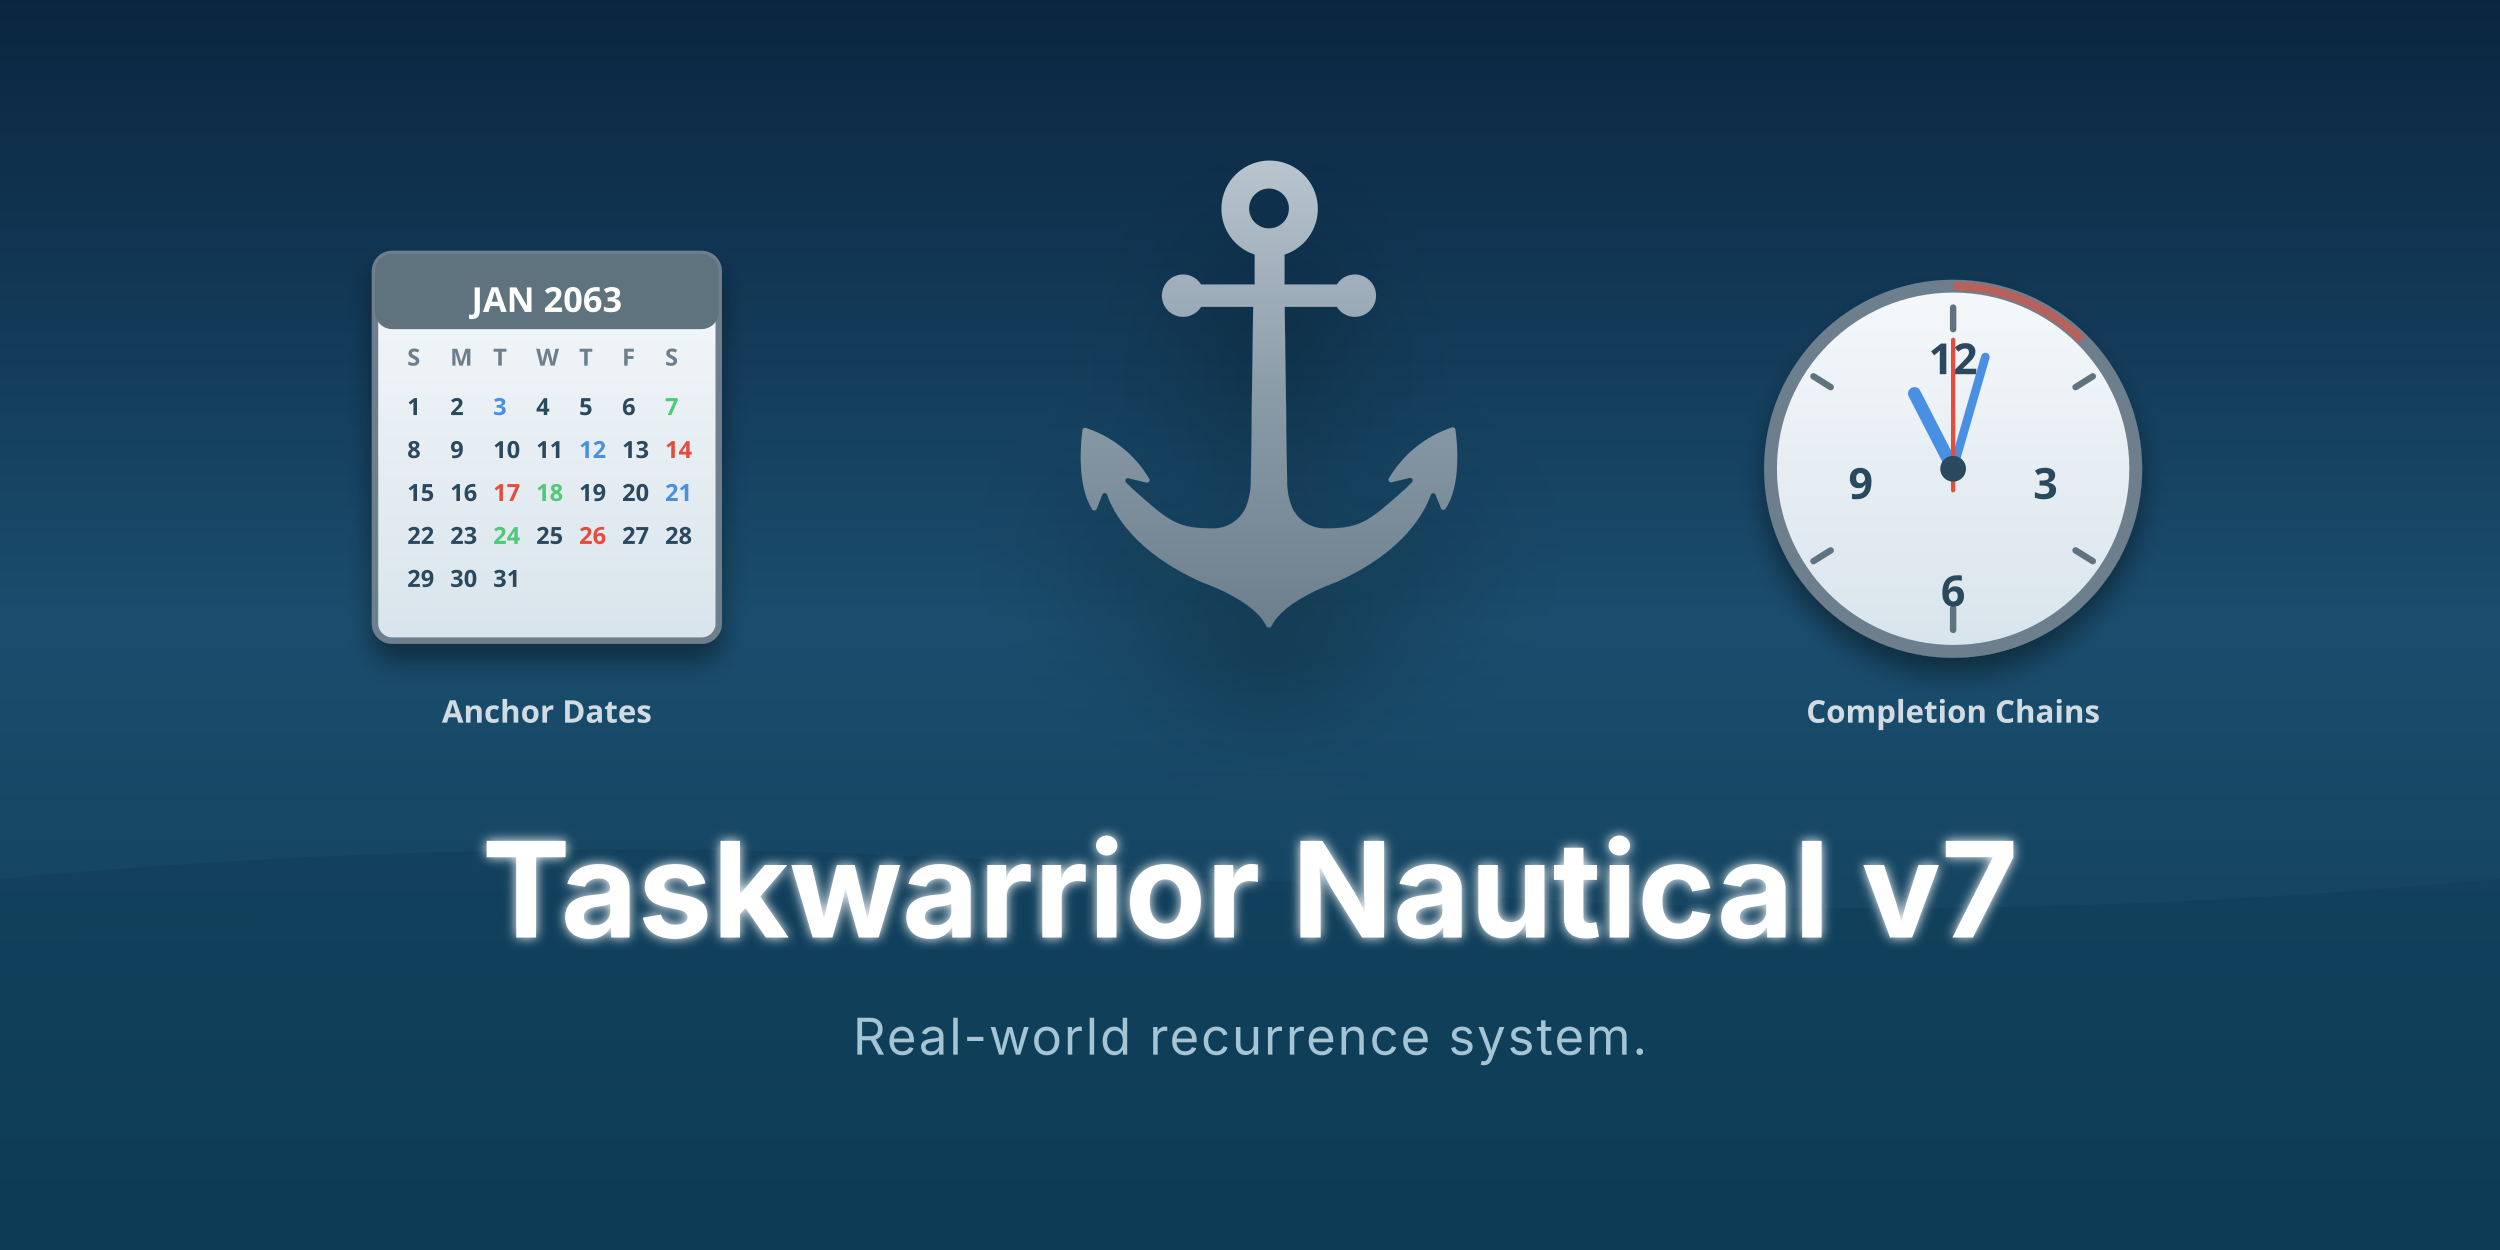
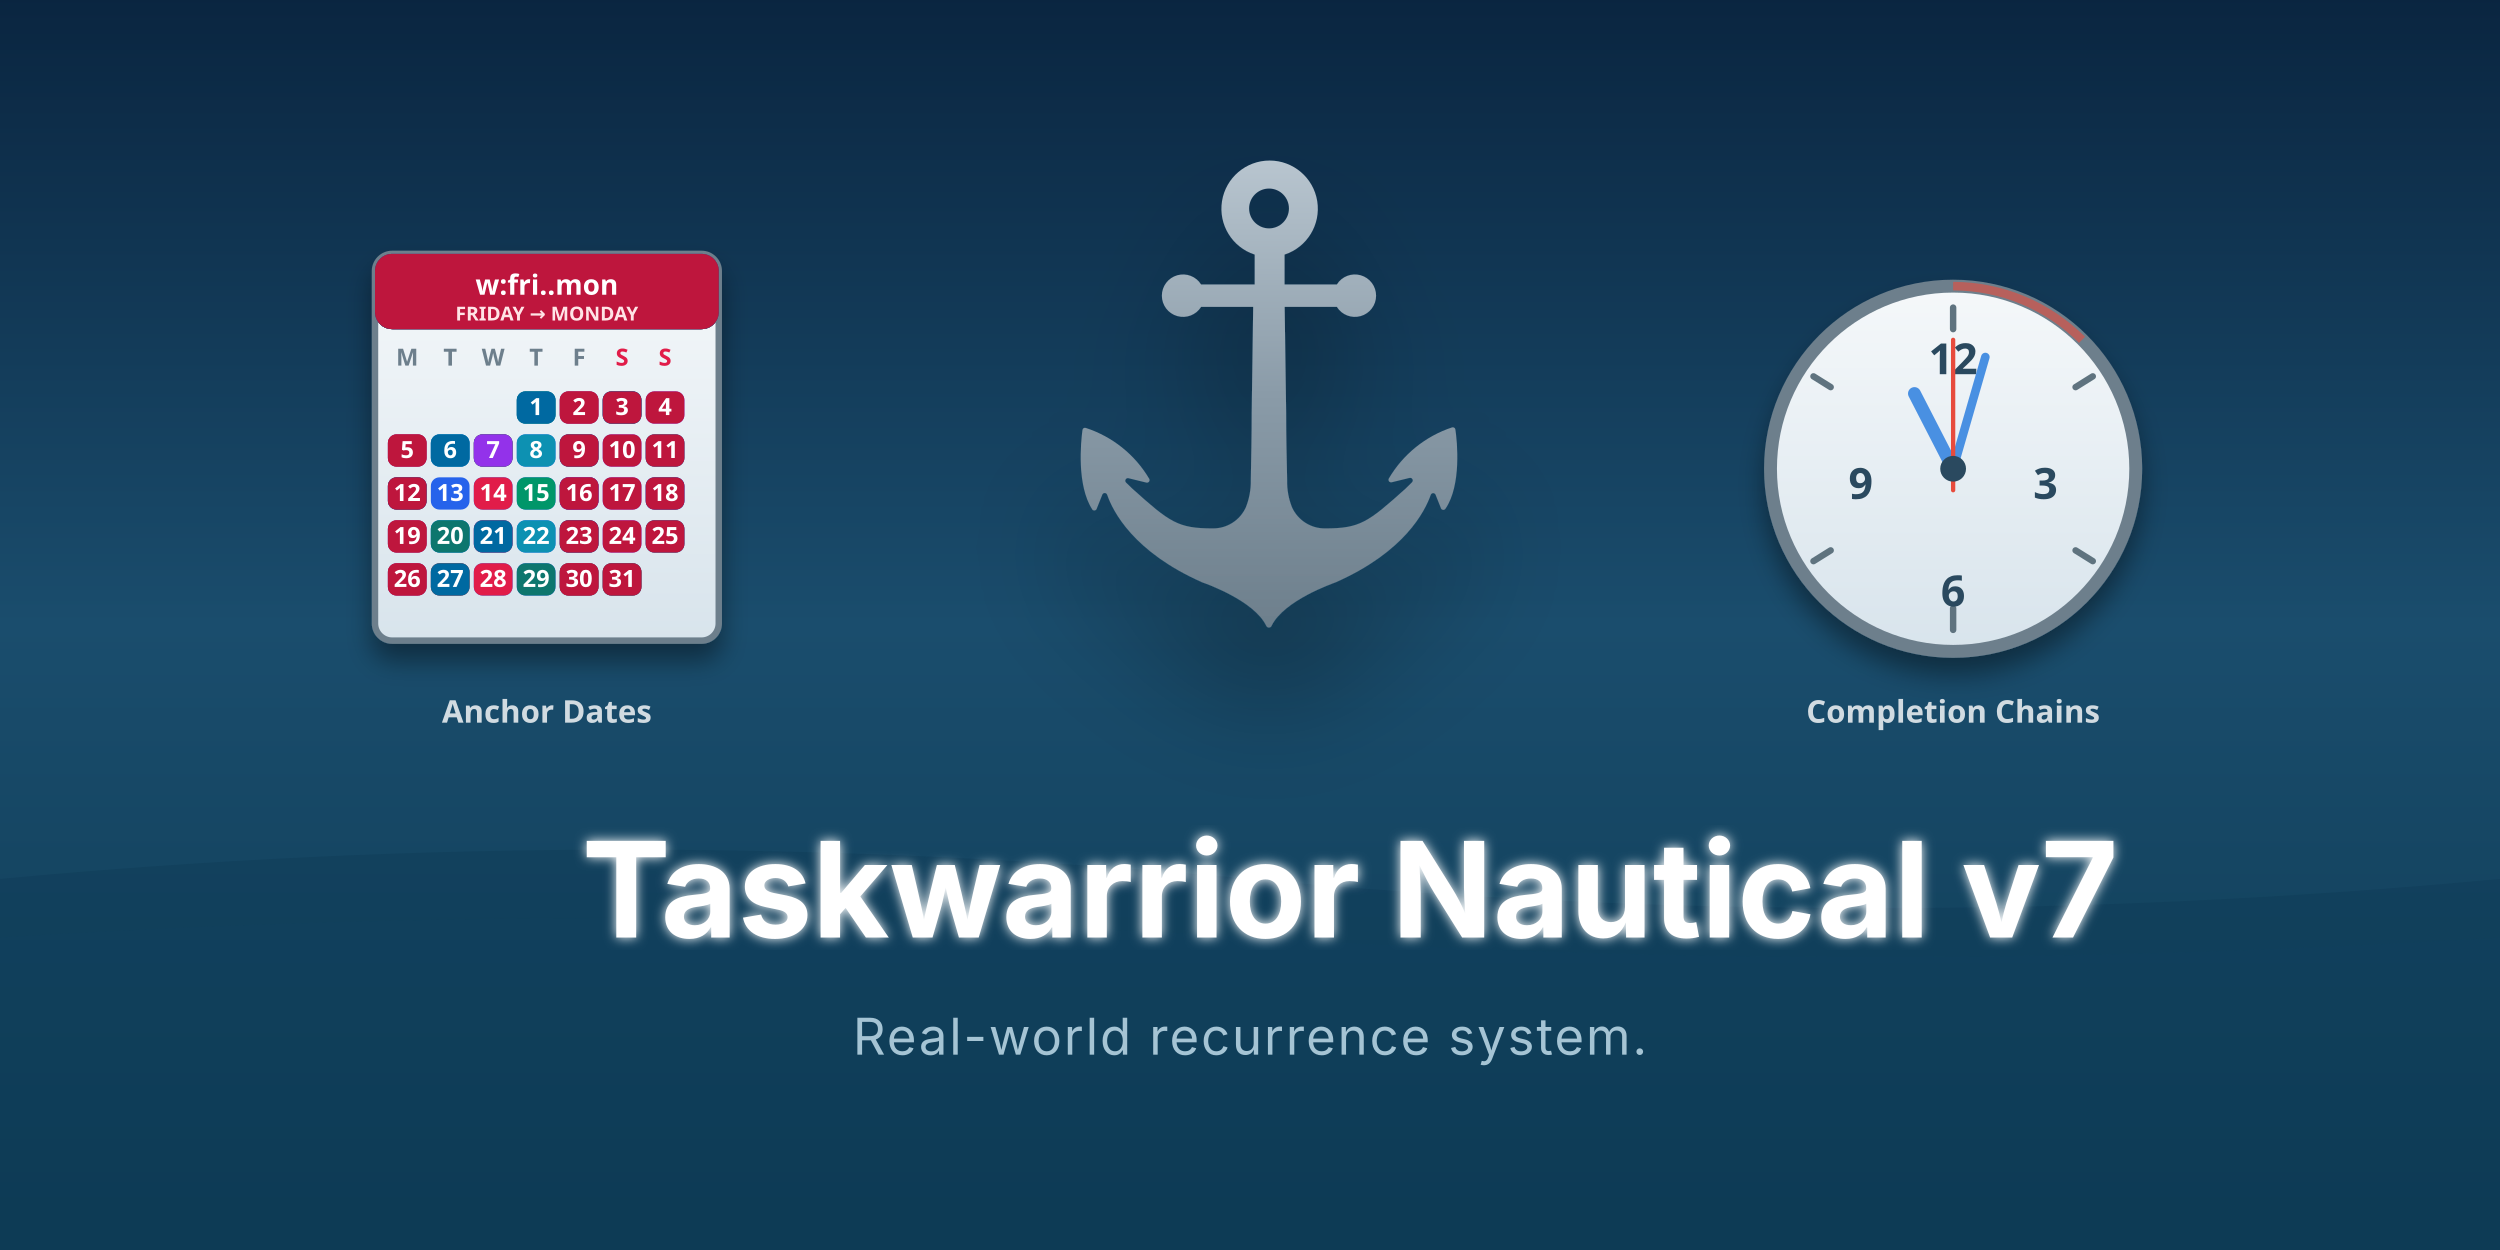
<svg xmlns="http://www.w3.org/2000/svg" viewBox="0 0 1280 640" role="img" aria-label="Taskwarrior Nautical">
  <defs>
    <linearGradient id="oceanGrad" x1="0" y1="0" x2="0" y2="1">
      <stop offset="0%" stop-color="#0a2540" />
      <stop offset="50%" stop-color="#1a4d6d" />
      <stop offset="100%" stop-color="#0d3a52" />
    </linearGradient>
    <linearGradient id="metalGrad" x1="0" y1="0" x2="0" y2="1">
      <stop offset="0%" stop-color="#b8c5cf" />
      <stop offset="50%" stop-color="#8a9ba8" />
      <stop offset="100%" stop-color="#6d7f8c" />
    </linearGradient>
    <linearGradient id="chainGrad" x1="0" y1="0" x2="1" y2="1">
      <stop offset="0%" stop-color="#9dadb8" />
      <stop offset="50%" stop-color="#7a8d9a" />
      <stop offset="100%" stop-color="#5e737f" />
    </linearGradient>
    <linearGradient id="faceGrad" x1="0" y1="0" x2="0" y2="1">
      <stop offset="0%" stop-color="#f5f8fa" />
      <stop offset="100%" stop-color="#d8e4ec" />
    </linearGradient>
    <filter id="dropShadow" x="-50%" y="-50%" width="200%" height="200%">
      <feGaussianBlur in="SourceAlpha" stdDeviation="6" />
      <feOffset dx="0" dy="8" result="offsetblur" />
      <feComponentTransfer>
        <feFuncA type="linear" slope="0.4" />
      </feComponentTransfer>
      <feMerge>
        <feMergeNode />
        <feMergeNode in="SourceGraphic" />
      </feMerge>
    </filter>
    <filter id="glow">
      <feGaussianBlur stdDeviation="3" result="coloredBlur" />
      <feMerge>
        <feMergeNode in="coloredBlur" />
        <feMergeNode in="SourceGraphic" />
      </feMerge>
    </filter>
+     <style>
+       /* Keyframe animation for 11 cycling calendar anchor patterns (33s loop, 3s each) */
+       @keyframes animPattern1 {
+         0%, 8.64% { opacity: 1; }
+         9.09%, 100% { opacity: 0; }
+       }
+       @keyframes animPattern2 {
+         0%, 9.09% { opacity: 0; }
+         9.54%, 17.73% { opacity: 1; }
+         18.18%, 100% { opacity: 0; }
+       }
+       @keyframes animPattern3 {
+         0%, 18.18% { opacity: 0; }
+         18.63%, 26.82% { opacity: 1; }
+         27.27%, 100% { opacity: 0; }
+       }
+       @keyframes animPattern4 {
+         0%, 27.27% { opacity: 0; }
+         27.72%, 35.91% { opacity: 1; }
+         36.36%, 100% { opacity: 0; }
+       }
+       @keyframes animPattern5 {
+         0%, 36.36% { opacity: 0; }
+         36.81%, 45.00% { opacity: 1; }
+         45.45%, 100% { opacity: 0; }
+       }
+       @keyframes animPattern6 {
+         0%, 45.45% { opacity: 0; }
+         45.90%, 54.10% { opacity: 1; }
+         54.55%, 100% { opacity: 0; }
+       }
+       @keyframes animPattern7 {
+         0%, 54.55% { opacity: 0; }
+         55.00%, 63.19% { opacity: 1; }
+         63.64%, 100% { opacity: 0; }
+       }
+       @keyframes animPattern8 {
+         0%, 63.64% { opacity: 0; }
+         64.09%, 72.28% { opacity: 1; }
+         72.73%, 100% { opacity: 0; }
+       }
+       @keyframes animPattern9 {
+         0%, 72.73% { opacity: 0; }
+         73.18%, 81.37% { opacity: 1; }
+         81.82%, 100% { opacity: 0; }
+       }
+       @keyframes animPattern10 {
+         0%, 81.82% { opacity: 0; }
+         82.27%, 90.46% { opacity: 1; }
+         90.91%, 100% { opacity: 0; }
+       }
+       @keyframes animPattern11 {
+         0%, 90.91% { opacity: 0; }
+         91.36%, 99.55% { opacity: 1; }
+         100.00%, 100% { opacity: 0; }
+       }
+       .cal-pat-1 { animation: animPattern1 33s infinite ease-in-out; }
+       .cal-pat-2 { animation: animPattern2 33s infinite ease-in-out; }
+       .cal-pat-3 { animation: animPattern3 33s infinite ease-in-out; }
+       .cal-pat-4 { animation: animPattern4 33s infinite ease-in-out; }
+       .cal-pat-5 { animation: animPattern5 33s infinite ease-in-out; }
+       .cal-pat-6 { animation: animPattern6 33s infinite ease-in-out; }
+       .cal-pat-7 { animation: animPattern7 33s infinite ease-in-out; }
+       .cal-pat-8 { animation: animPattern8 33s infinite ease-in-out; }
+       .cal-pat-9 { animation: animPattern9 33s infinite ease-in-out; }
+       .cal-pat-10 { animation: animPattern10 33s infinite ease-in-out; }
+       .cal-pat-11 { animation: animPattern11 33s infinite ease-in-out; }
+     </style>
  </defs>
  <rect width="1280" height="640" fill="url(#oceanGrad)" />
  <path d="M0 450 Q320 420 640 450 T1280 450 L1280 640 L0 640 Z" fill="#0a3550" opacity="0.3" />
  <path d="M0 480 Q320 460 640 480 T1280 480 L1280 640 L0 640 Z" fill="#0d4060" opacity="0.2" />
  <g transform="translate(280, 240) scale(1.1)" filter="url(#dropShadow)">
    <rect x="-80" y="-100" width="160" height="180" rx="8" fill="url(#faceGrad)" stroke="#6d7f8c" stroke-width="3" />
    <rect x="-80" y="-100" width="160" height="35" rx="8" fill="#5e737f" />
-     <text x="0" y="-73" text-anchor="middle" font-family="system-ui" font-size="16" font-weight="700" fill="#fff">JAN 2063</text>
-     <g fill="#2a4a5e" font-family="system-ui" font-size="11" font-weight="600">
-       <text x="-65" y="-48" fill="#6d7f8c">S</text>
-       <text x="-45" y="-48" fill="#6d7f8c">M</text>
-       <text x="-25" y="-48" fill="#6d7f8c">T</text>
-       <text x="-5" y="-48" fill="#6d7f8c">W</text>
-       <text x="15" y="-48" fill="#6d7f8c">T</text>
-       <text x="35" y="-48" fill="#6d7f8c">F</text>
-       <text x="55" y="-48" fill="#6d7f8c">S</text>
-       <text x="-65" y="-25">1</text>
-       <text x="-45" y="-25">2</text>
-       <text x="-25" y="-25" fill="#4a90e2" font-weight="700">3</text>
-       <text x="-5" y="-25">4</text>
-       <text x="15" y="-25">5</text>
-       <text x="35" y="-25">6</text>
-       <text x="55" y="-25" fill="#50c878" font-weight="700">7</text>
-       <text x="-65" y="-5">8</text>
-       <text x="-45" y="-5">9</text>
-       <text x="-25" y="-5">10</text>
-       <text x="-5" y="-5">11</text>
-       <text x="15" y="-5" fill="#4a90e2" font-weight="700">12</text>
-       <text x="35" y="-5">13</text>
-       <text x="55" y="-5" fill="#e74c3c" font-weight="700">14</text>
-       <text x="-65" y="15">15</text>
-       <text x="-45" y="15">16</text>
-       <text x="-25" y="15" fill="#e74c3c" font-weight="700">17</text>
-       <text x="-5" y="15" fill="#50c878" font-weight="700">18</text>
-       <text x="15" y="15">19</text>
-       <text x="35" y="15">20</text>
-       <text x="55" y="15" fill="#4a90e2" font-weight="700">21</text>
-       <text x="-65" y="35">22</text>
-       <text x="-45" y="35">23</text>
-       <text x="-25" y="35" fill="#50c878" font-weight="700">24</text>
-       <text x="-5" y="35">25</text>
-       <text x="15" y="35" fill="#e74c3c" font-weight="700">26</text>
-       <text x="35" y="35">27</text>
-       <text x="55" y="35">28</text>
-       <text x="-65" y="55">29</text>
-       <text x="-45" y="55">30</text>
-       <text x="-25" y="55">31</text>
+     <g class="cal-pat-1">
+       <rect x="-80" y="-100" width="160" height="35" rx="8" fill="#2563eb" />
+       <text x="0" y="-81" text-anchor="middle" font-family="system-ui, sans-serif" font-size="13" font-weight="700" fill="#ffffff">w:mon..fri</text>
+       <text x="0" y="-69" text-anchor="middle" font-family="system-ui, sans-serif" font-size="9" font-weight="600" fill="#dbeafe">WEEKDAYS</text>
+     </g>
+     <g class="cal-pat-2">
+       <rect x="-80" y="-100" width="160" height="35" rx="8" fill="#059669" />
+       <text x="0" y="-81" text-anchor="middle" font-family="system-ui, sans-serif" font-size="13" font-weight="700" fill="#ffffff">m:1, 15, 30</text>
+       <text x="0" y="-69" text-anchor="middle" font-family="system-ui, sans-serif" font-size="9" font-weight="600" fill="#d1fae5">MONTHLY DATES</text>
+     </g>
+     <g class="cal-pat-3">
+       <rect x="-80" y="-100" width="160" height="35" rx="8" fill="#e11d48" />
+       <text x="0" y="-81" text-anchor="middle" font-family="system-ui, sans-serif" font-size="13" font-weight="700" fill="#ffffff">w:mon,wed,fri</text>
+       <text x="0" y="-69" text-anchor="middle" font-family="system-ui, sans-serif" font-size="9" font-weight="600" fill="#ffe4e6">MON / WED / FRI</text>
+     </g>
+     <g class="cal-pat-4">
+       <rect x="-80" y="-100" width="160" height="35" rx="8" fill="#7c3aed" />
+       <text x="0" y="-81" text-anchor="middle" font-family="system-ui, sans-serif" font-size="13" font-weight="700" fill="#ffffff">w:sat,sun</text>
+       <text x="0" y="-69" text-anchor="middle" font-family="system-ui, sans-serif" font-size="9" font-weight="600" fill="#ede9fe">WEEKENDS</text>
+     </g>
+     <g class="cal-pat-5">
+       <rect x="-80" y="-100" width="160" height="35" rx="8" fill="#0891b2" />
+       <text x="0" y="-81" text-anchor="middle" font-family="system-ui, sans-serif" font-size="13" font-weight="700" fill="#ffffff">w/2:tue,thu</text>
+       <text x="0" y="-69" text-anchor="middle" font-family="system-ui, sans-serif" font-size="9" font-weight="600" fill="#cffafe">BI-WEEKLY</text>
+     </g>
+     <g class="cal-pat-6">
+       <rect x="-80" y="-100" width="160" height="35" rx="8" fill="#d97706" />
+       <text x="0" y="-81" text-anchor="middle" font-family="system-ui, sans-serif" font-size="13" font-weight="700" fill="#ffffff">m:last</text>
+       <text x="0" y="-69" text-anchor="middle" font-family="system-ui, sans-serif" font-size="9" font-weight="600" fill="#fef3c7">MONTH-END</text>
+     </g>
+     <g class="cal-pat-7">
+       <rect x="-80" y="-100" width="160" height="35" rx="8" fill="#0f766e" />
+       <text x="0" y="-81" text-anchor="middle" font-family="system-ui, sans-serif" font-size="13" font-weight="700" fill="#ffffff">m:7rand</text>
+       <text x="0" y="-69" text-anchor="middle" font-family="system-ui, sans-serif" font-size="9" font-weight="600" fill="#ccfbf1">7 RANDOM / MONTH</text>
+     </g>
+     <g class="cal-pat-8">
+       <rect x="-80" y="-100" width="160" height="35" rx="8" fill="#9333ea" />
+       <text x="0" y="-81" text-anchor="middle" font-family="system-ui, sans-serif" font-size="13" font-weight="700" fill="#ffffff">m:1wed,3fri</text>
+       <text x="0" y="-69" text-anchor="middle" font-family="system-ui, sans-serif" font-size="9" font-weight="600" fill="#f3e8ff">NTH WEEKDAYS</text>
+     </g>
+     <g class="cal-pat-9">
+       <rect x="-80" y="-100" width="160" height="35" rx="8" fill="#c2410c" />
+       <text x="0" y="-81" text-anchor="middle" font-family="system-ui, sans-serif" font-size="13" font-weight="700" fill="#ffffff">m:last-tue</text>
+       <text x="0" y="-69" text-anchor="middle" font-family="system-ui, sans-serif" font-size="9" font-weight="600" fill="#ffedd5">LAST TUESDAY</text>
+     </g>
+     <g class="cal-pat-10">
+       <rect x="-80" y="-100" width="160" height="35" rx="8" fill="#0369a1" />
+       <text x="0" y="-81" text-anchor="middle" font-family="system-ui, sans-serif" font-size="13" font-weight="700" fill="#ffffff">w:2rand</text>
+       <text x="0" y="-69" text-anchor="middle" font-family="system-ui, sans-serif" font-size="9" font-weight="600" fill="#e0f2fe">2 RANDOM / WEEK</text>
+     </g>
+     <g class="cal-pat-11">
+       <rect x="-80" y="-100" width="160" height="35" rx="8" fill="#be123c" />
+       <text x="0" y="-81" text-anchor="middle" font-family="system-ui, sans-serif" font-size="13" font-weight="700" fill="#ffffff">w:fri..mon</text>
+       <text x="0" y="-69" text-anchor="middle" font-family="system-ui, sans-serif" font-size="9" font-weight="600" fill="#ffe4e6">FRIDAY → MONDAY</text>
+     </g>
+     <g fill="#6d7f8c" font-family="system-ui, sans-serif" font-size="11" font-weight="700" text-anchor="middle">
+       <text x="-65" y="-48">M</text>
+       <text x="-45" y="-48">T</text>
+       <text x="-25" y="-48">W</text>
+       <text x="-5" y="-48">T</text>
+       <text x="15" y="-48">F</text>
+       <text x="35" y="-48" fill="#e11d48">S</text>
+       <text x="55" y="-48" fill="#e11d48">S</text>
+     </g>
+     <g fill="#64748b" font-family="system-ui, sans-serif" font-size="11" font-weight="600" text-anchor="middle">
+       <text x="-5" y="-25">1</text>
+       <text x="15" y="-25">2</text>
+       <text x="35" y="-25">3</text>
+       <text x="55" y="-25">4</text>
+       <text x="-65" y="-5">5</text>
+       <text x="-45" y="-5">6</text>
+       <text x="-25" y="-5">7</text>
+       <text x="-5" y="-5">8</text>
+       <text x="15" y="-5">9</text>
+       <text x="35" y="-5">10</text>
+       <text x="55" y="-5">11</text>
+       <text x="-65" y="15">12</text>
+       <text x="-45" y="15">13</text>
+       <text x="-25" y="15">14</text>
+       <text x="-5" y="15">15</text>
+       <text x="15" y="15">16</text>
+       <text x="35" y="15">17</text>
+       <text x="55" y="15">18</text>
+       <text x="-65" y="35">19</text>
+       <text x="-45" y="35">20</text>
+       <text x="-25" y="35">21</text>
+       <text x="-5" y="35">22</text>
+       <text x="15" y="35">23</text>
+       <text x="35" y="35">24</text>
+       <text x="55" y="35">25</text>
+       <text x="-65" y="55">26</text>
+       <text x="-45" y="55">27</text>
+       <text x="-25" y="55">28</text>
+       <text x="-5" y="55">29</text>
+       <text x="15" y="55">30</text>
+       <text x="35" y="55">31</text>
+     </g>
+     <g class="cal-pat-1">
+       <rect x="-14" y="-36" width="18" height="15" rx="4" fill="#2563eb" />
+       <text x="-5" y="-25" text-anchor="middle" font-family="system-ui, sans-serif" font-size="11" font-weight="700" fill="#ffffff">1</text>
+       <rect x="6" y="-36" width="18" height="15" rx="4" fill="#2563eb" />
+       <text x="15" y="-25" text-anchor="middle" font-family="system-ui, sans-serif" font-size="11" font-weight="700" fill="#ffffff">2</text>
+       <rect x="-74" y="-16" width="18" height="15" rx="4" fill="#2563eb" />
+       <text x="-65" y="-5" text-anchor="middle" font-family="system-ui, sans-serif" font-size="11" font-weight="700" fill="#ffffff">5</text>
+       <rect x="-54" y="-16" width="18" height="15" rx="4" fill="#2563eb" />
+       <text x="-45" y="-5" text-anchor="middle" font-family="system-ui, sans-serif" font-size="11" font-weight="700" fill="#ffffff">6</text>
+       <rect x="-34" y="-16" width="18" height="15" rx="4" fill="#2563eb" />
+       <text x="-25" y="-5" text-anchor="middle" font-family="system-ui, sans-serif" font-size="11" font-weight="700" fill="#ffffff">7</text>
+       <rect x="-14" y="-16" width="18" height="15" rx="4" fill="#2563eb" />
+       <text x="-5" y="-5" text-anchor="middle" font-family="system-ui, sans-serif" font-size="11" font-weight="700" fill="#ffffff">8</text>
+       <rect x="6" y="-16" width="18" height="15" rx="4" fill="#2563eb" />
+       <text x="15" y="-5" text-anchor="middle" font-family="system-ui, sans-serif" font-size="11" font-weight="700" fill="#ffffff">9</text>
+       <rect x="-74" y="4" width="18" height="15" rx="4" fill="#2563eb" />
+       <text x="-65" y="15" text-anchor="middle" font-family="system-ui, sans-serif" font-size="11" font-weight="700" fill="#ffffff">12</text>
+       <rect x="-54" y="4" width="18" height="15" rx="4" fill="#2563eb" />
+       <text x="-45" y="15" text-anchor="middle" font-family="system-ui, sans-serif" font-size="11" font-weight="700" fill="#ffffff">13</text>
+       <rect x="-34" y="4" width="18" height="15" rx="4" fill="#2563eb" />
+       <text x="-25" y="15" text-anchor="middle" font-family="system-ui, sans-serif" font-size="11" font-weight="700" fill="#ffffff">14</text>
+       <rect x="-14" y="4" width="18" height="15" rx="4" fill="#2563eb" />
+       <text x="-5" y="15" text-anchor="middle" font-family="system-ui, sans-serif" font-size="11" font-weight="700" fill="#ffffff">15</text>
+       <rect x="6" y="4" width="18" height="15" rx="4" fill="#2563eb" />
+       <text x="15" y="15" text-anchor="middle" font-family="system-ui, sans-serif" font-size="11" font-weight="700" fill="#ffffff">16</text>
+       <rect x="-74" y="24" width="18" height="15" rx="4" fill="#2563eb" />
+       <text x="-65" y="35" text-anchor="middle" font-family="system-ui, sans-serif" font-size="11" font-weight="700" fill="#ffffff">19</text>
+       <rect x="-54" y="24" width="18" height="15" rx="4" fill="#2563eb" />
+       <text x="-45" y="35" text-anchor="middle" font-family="system-ui, sans-serif" font-size="11" font-weight="700" fill="#ffffff">20</text>
+       <rect x="-34" y="24" width="18" height="15" rx="4" fill="#2563eb" />
+       <text x="-25" y="35" text-anchor="middle" font-family="system-ui, sans-serif" font-size="11" font-weight="700" fill="#ffffff">21</text>
+       <rect x="-14" y="24" width="18" height="15" rx="4" fill="#2563eb" />
+       <text x="-5" y="35" text-anchor="middle" font-family="system-ui, sans-serif" font-size="11" font-weight="700" fill="#ffffff">22</text>
+       <rect x="6" y="24" width="18" height="15" rx="4" fill="#2563eb" />
+       <text x="15" y="35" text-anchor="middle" font-family="system-ui, sans-serif" font-size="11" font-weight="700" fill="#ffffff">23</text>
+       <rect x="-74" y="44" width="18" height="15" rx="4" fill="#2563eb" />
+       <text x="-65" y="55" text-anchor="middle" font-family="system-ui, sans-serif" font-size="11" font-weight="700" fill="#ffffff">26</text>
+       <rect x="-54" y="44" width="18" height="15" rx="4" fill="#2563eb" />
+       <text x="-45" y="55" text-anchor="middle" font-family="system-ui, sans-serif" font-size="11" font-weight="700" fill="#ffffff">27</text>
+       <rect x="-34" y="44" width="18" height="15" rx="4" fill="#2563eb" />
+       <text x="-25" y="55" text-anchor="middle" font-family="system-ui, sans-serif" font-size="11" font-weight="700" fill="#ffffff">28</text>
+       <rect x="-14" y="44" width="18" height="15" rx="4" fill="#2563eb" />
+       <text x="-5" y="55" text-anchor="middle" font-family="system-ui, sans-serif" font-size="11" font-weight="700" fill="#ffffff">29</text>
+       <rect x="6" y="44" width="18" height="15" rx="4" fill="#2563eb" />
+       <text x="15" y="55" text-anchor="middle" font-family="system-ui, sans-serif" font-size="11" font-weight="700" fill="#ffffff">30</text>
+     </g>
+     <g class="cal-pat-2">
+       <rect x="-14" y="-36" width="18" height="15" rx="4" fill="#059669" />
+       <text x="-5" y="-25" text-anchor="middle" font-family="system-ui, sans-serif" font-size="11" font-weight="700" fill="#ffffff">1</text>
+       <rect x="-14" y="4" width="18" height="15" rx="4" fill="#059669" />
+       <text x="-5" y="15" text-anchor="middle" font-family="system-ui, sans-serif" font-size="11" font-weight="700" fill="#ffffff">15</text>
+       <rect x="6" y="44" width="18" height="15" rx="4" fill="#059669" />
+       <text x="15" y="55" text-anchor="middle" font-family="system-ui, sans-serif" font-size="11" font-weight="700" fill="#ffffff">30</text>
+     </g>
+     <g class="cal-pat-3">
+       <rect x="6" y="-36" width="18" height="15" rx="4" fill="#e11d48" />
+       <text x="15" y="-25" text-anchor="middle" font-family="system-ui, sans-serif" font-size="11" font-weight="700" fill="#ffffff">2</text>
+       <rect x="-74" y="-16" width="18" height="15" rx="4" fill="#e11d48" />
+       <text x="-65" y="-5" text-anchor="middle" font-family="system-ui, sans-serif" font-size="11" font-weight="700" fill="#ffffff">5</text>
+       <rect x="-34" y="-16" width="18" height="15" rx="4" fill="#e11d48" />
+       <text x="-25" y="-5" text-anchor="middle" font-family="system-ui, sans-serif" font-size="11" font-weight="700" fill="#ffffff">7</text>
+       <rect x="6" y="-16" width="18" height="15" rx="4" fill="#e11d48" />
+       <text x="15" y="-5" text-anchor="middle" font-family="system-ui, sans-serif" font-size="11" font-weight="700" fill="#ffffff">9</text>
+       <rect x="-74" y="4" width="18" height="15" rx="4" fill="#e11d48" />
+       <text x="-65" y="15" text-anchor="middle" font-family="system-ui, sans-serif" font-size="11" font-weight="700" fill="#ffffff">12</text>
+       <rect x="-34" y="4" width="18" height="15" rx="4" fill="#e11d48" />
+       <text x="-25" y="15" text-anchor="middle" font-family="system-ui, sans-serif" font-size="11" font-weight="700" fill="#ffffff">14</text>
+       <rect x="6" y="4" width="18" height="15" rx="4" fill="#e11d48" />
+       <text x="15" y="15" text-anchor="middle" font-family="system-ui, sans-serif" font-size="11" font-weight="700" fill="#ffffff">16</text>
+       <rect x="-74" y="24" width="18" height="15" rx="4" fill="#e11d48" />
+       <text x="-65" y="35" text-anchor="middle" font-family="system-ui, sans-serif" font-size="11" font-weight="700" fill="#ffffff">19</text>
+       <rect x="-34" y="24" width="18" height="15" rx="4" fill="#e11d48" />
+       <text x="-25" y="35" text-anchor="middle" font-family="system-ui, sans-serif" font-size="11" font-weight="700" fill="#ffffff">21</text>
+       <rect x="6" y="24" width="18" height="15" rx="4" fill="#e11d48" />
+       <text x="15" y="35" text-anchor="middle" font-family="system-ui, sans-serif" font-size="11" font-weight="700" fill="#ffffff">23</text>
+       <rect x="-74" y="44" width="18" height="15" rx="4" fill="#e11d48" />
+       <text x="-65" y="55" text-anchor="middle" font-family="system-ui, sans-serif" font-size="11" font-weight="700" fill="#ffffff">26</text>
+       <rect x="-34" y="44" width="18" height="15" rx="4" fill="#e11d48" />
+       <text x="-25" y="55" text-anchor="middle" font-family="system-ui, sans-serif" font-size="11" font-weight="700" fill="#ffffff">28</text>
+       <rect x="6" y="44" width="18" height="15" rx="4" fill="#e11d48" />
+       <text x="15" y="55" text-anchor="middle" font-family="system-ui, sans-serif" font-size="11" font-weight="700" fill="#ffffff">30</text>
+     </g>
+     <g class="cal-pat-4">
+       <rect x="26" y="-36" width="18" height="15" rx="4" fill="#7c3aed" />
+       <text x="35" y="-25" text-anchor="middle" font-family="system-ui, sans-serif" font-size="11" font-weight="700" fill="#ffffff">3</text>
+       <rect x="46" y="-36" width="18" height="15" rx="4" fill="#7c3aed" />
+       <text x="55" y="-25" text-anchor="middle" font-family="system-ui, sans-serif" font-size="11" font-weight="700" fill="#ffffff">4</text>
+       <rect x="26" y="-16" width="18" height="15" rx="4" fill="#7c3aed" />
+       <text x="35" y="-5" text-anchor="middle" font-family="system-ui, sans-serif" font-size="11" font-weight="700" fill="#ffffff">10</text>
+       <rect x="46" y="-16" width="18" height="15" rx="4" fill="#7c3aed" />
+       <text x="55" y="-5" text-anchor="middle" font-family="system-ui, sans-serif" font-size="11" font-weight="700" fill="#ffffff">11</text>
+       <rect x="26" y="4" width="18" height="15" rx="4" fill="#7c3aed" />
+       <text x="35" y="15" text-anchor="middle" font-family="system-ui, sans-serif" font-size="11" font-weight="700" fill="#ffffff">17</text>
+       <rect x="46" y="4" width="18" height="15" rx="4" fill="#7c3aed" />
+       <text x="55" y="15" text-anchor="middle" font-family="system-ui, sans-serif" font-size="11" font-weight="700" fill="#ffffff">18</text>
+       <rect x="26" y="24" width="18" height="15" rx="4" fill="#7c3aed" />
+       <text x="35" y="35" text-anchor="middle" font-family="system-ui, sans-serif" font-size="11" font-weight="700" fill="#ffffff">24</text>
+       <rect x="46" y="24" width="18" height="15" rx="4" fill="#7c3aed" />
+       <text x="55" y="35" text-anchor="middle" font-family="system-ui, sans-serif" font-size="11" font-weight="700" fill="#ffffff">25</text>
+       <rect x="26" y="44" width="18" height="15" rx="4" fill="#7c3aed" />
+       <text x="35" y="55" text-anchor="middle" font-family="system-ui, sans-serif" font-size="11" font-weight="700" fill="#ffffff">31</text>
+     </g>
+     <g class="cal-pat-5">
+       <rect x="-54" y="-16" width="18" height="15" rx="4" fill="#0891b2" />
+       <text x="-45" y="-5" text-anchor="middle" font-family="system-ui, sans-serif" font-size="11" font-weight="700" fill="#ffffff">6</text>
+       <rect x="-14" y="-16" width="18" height="15" rx="4" fill="#0891b2" />
+       <text x="-5" y="-5" text-anchor="middle" font-family="system-ui, sans-serif" font-size="11" font-weight="700" fill="#ffffff">8</text>
+       <rect x="-54" y="24" width="18" height="15" rx="4" fill="#0891b2" />
+       <text x="-45" y="35" text-anchor="middle" font-family="system-ui, sans-serif" font-size="11" font-weight="700" fill="#ffffff">20</text>
+       <rect x="-14" y="24" width="18" height="15" rx="4" fill="#0891b2" />
+       <text x="-5" y="35" text-anchor="middle" font-family="system-ui, sans-serif" font-size="11" font-weight="700" fill="#ffffff">22</text>
+     </g>
+     <g class="cal-pat-6">
+       <rect x="26" y="44" width="18" height="15" rx="4" fill="#d97706" />
+       <text x="35" y="55" text-anchor="middle" font-family="system-ui, sans-serif" font-size="11" font-weight="700" fill="#ffffff">31</text>
+     </g>
+     <g class="cal-pat-7">
+       <rect x="26" y="-36" width="18" height="15" rx="4" fill="#0f766e" />
+       <text x="35" y="-25" text-anchor="middle" font-family="system-ui, sans-serif" font-size="11" font-weight="700" fill="#ffffff">3</text>
+       <rect x="-34" y="-16" width="18" height="15" rx="4" fill="#0f766e" />
+       <text x="-25" y="-5" text-anchor="middle" font-family="system-ui, sans-serif" font-size="11" font-weight="700" fill="#ffffff">7</text>
+       <rect x="46" y="-16" width="18" height="15" rx="4" fill="#0f766e" />
+       <text x="55" y="-5" text-anchor="middle" font-family="system-ui, sans-serif" font-size="11" font-weight="700" fill="#ffffff">11</text>
+       <rect x="6" y="4" width="18" height="15" rx="4" fill="#0f766e" />
+       <text x="15" y="15" text-anchor="middle" font-family="system-ui, sans-serif" font-size="11" font-weight="700" fill="#ffffff">16</text>
+       <rect x="-54" y="24" width="18" height="15" rx="4" fill="#0f766e" />
+       <text x="-45" y="35" text-anchor="middle" font-family="system-ui, sans-serif" font-size="11" font-weight="700" fill="#ffffff">20</text>
+       <rect x="46" y="24" width="18" height="15" rx="4" fill="#0f766e" />
+       <text x="55" y="35" text-anchor="middle" font-family="system-ui, sans-serif" font-size="11" font-weight="700" fill="#ffffff">25</text>
+       <rect x="-14" y="44" width="18" height="15" rx="4" fill="#0f766e" />
+       <text x="-5" y="55" text-anchor="middle" font-family="system-ui, sans-serif" font-size="11" font-weight="700" fill="#ffffff">29</text>
+     </g>
+     <g class="cal-pat-8">
+       <rect x="-34" y="-16" width="18" height="15" rx="4" fill="#9333ea" />
+       <text x="-25" y="-5" text-anchor="middle" font-family="system-ui, sans-serif" font-size="11" font-weight="700" fill="#ffffff">7</text>
+       <rect x="6" y="4" width="18" height="15" rx="4" fill="#9333ea" />
+       <text x="15" y="15" text-anchor="middle" font-family="system-ui, sans-serif" font-size="11" font-weight="700" fill="#ffffff">16</text>
+     </g>
+     <g class="cal-pat-9">
+       <rect x="-54" y="44" width="18" height="15" rx="4" fill="#c2410c" />
+       <text x="-45" y="55" text-anchor="middle" font-family="system-ui, sans-serif" font-size="11" font-weight="700" fill="#ffffff">27</text>
+     </g>
+     <g class="cal-pat-10">
+       <rect x="-14" y="-36" width="18" height="15" rx="4" fill="#0369a1" />
+       <text x="-5" y="-25" text-anchor="middle" font-family="system-ui, sans-serif" font-size="11" font-weight="700" fill="#ffffff">1</text>
+       <rect x="26" y="-36" width="18" height="15" rx="4" fill="#0369a1" />
+       <text x="35" y="-25" text-anchor="middle" font-family="system-ui, sans-serif" font-size="11" font-weight="700" fill="#ffffff">3</text>
+       <rect x="-54" y="-16" width="18" height="15" rx="4" fill="#0369a1" />
+       <text x="-45" y="-5" text-anchor="middle" font-family="system-ui, sans-serif" font-size="11" font-weight="700" fill="#ffffff">6</text>
+       <rect x="6" y="-16" width="18" height="15" rx="4" fill="#0369a1" />
+       <text x="15" y="-5" text-anchor="middle" font-family="system-ui, sans-serif" font-size="11" font-weight="700" fill="#ffffff">9</text>
+       <rect x="-74" y="4" width="18" height="15" rx="4" fill="#0369a1" />
+       <text x="-65" y="15" text-anchor="middle" font-family="system-ui, sans-serif" font-size="11" font-weight="700" fill="#ffffff">12</text>
+       <rect x="46" y="4" width="18" height="15" rx="4" fill="#0369a1" />
+       <text x="55" y="15" text-anchor="middle" font-family="system-ui, sans-serif" font-size="11" font-weight="700" fill="#ffffff">18</text>
+       <rect x="-34" y="24" width="18" height="15" rx="4" fill="#0369a1" />
+       <text x="-25" y="35" text-anchor="middle" font-family="system-ui, sans-serif" font-size="11" font-weight="700" fill="#ffffff">21</text>
+       <rect x="6" y="24" width="18" height="15" rx="4" fill="#0369a1" />
+       <text x="15" y="35" text-anchor="middle" font-family="system-ui, sans-serif" font-size="11" font-weight="700" fill="#ffffff">23</text>
+       <rect x="-54" y="44" width="18" height="15" rx="4" fill="#0369a1" />
+       <text x="-45" y="55" text-anchor="middle" font-family="system-ui, sans-serif" font-size="11" font-weight="700" fill="#ffffff">27</text>
+       <rect x="26" y="44" width="18" height="15" rx="4" fill="#0369a1" />
+       <text x="35" y="55" text-anchor="middle" font-family="system-ui, sans-serif" font-size="11" font-weight="700" fill="#ffffff">31</text>
+     </g>
+     <g class="cal-pat-11">
+       <rect x="6" y="-36" width="18" height="15" rx="4" fill="#be123c" />
+       <text x="15" y="-25" text-anchor="middle" font-family="system-ui, sans-serif" font-size="11" font-weight="700" fill="#ffffff">2</text>
+       <rect x="26" y="-36" width="18" height="15" rx="4" fill="#be123c" />
+       <text x="35" y="-25" text-anchor="middle" font-family="system-ui, sans-serif" font-size="11" font-weight="700" fill="#ffffff">3</text>
+       <rect x="46" y="-36" width="18" height="15" rx="4" fill="#be123c" />
+       <text x="55" y="-25" text-anchor="middle" font-family="system-ui, sans-serif" font-size="11" font-weight="700" fill="#ffffff">4</text>
+       <rect x="-74" y="-16" width="18" height="15" rx="4" fill="#be123c" />
+       <text x="-65" y="-5" text-anchor="middle" font-family="system-ui, sans-serif" font-size="11" font-weight="700" fill="#ffffff">5</text>
+       <rect x="6" y="-16" width="18" height="15" rx="4" fill="#be123c" />
+       <text x="15" y="-5" text-anchor="middle" font-family="system-ui, sans-serif" font-size="11" font-weight="700" fill="#ffffff">9</text>
+       <rect x="26" y="-16" width="18" height="15" rx="4" fill="#be123c" />
+       <text x="35" y="-5" text-anchor="middle" font-family="system-ui, sans-serif" font-size="11" font-weight="700" fill="#ffffff">10</text>
+       <rect x="46" y="-16" width="18" height="15" rx="4" fill="#be123c" />
+       <text x="55" y="-5" text-anchor="middle" font-family="system-ui, sans-serif" font-size="11" font-weight="700" fill="#ffffff">11</text>
+       <rect x="-74" y="4" width="18" height="15" rx="4" fill="#be123c" />
+       <text x="-65" y="15" text-anchor="middle" font-family="system-ui, sans-serif" font-size="11" font-weight="700" fill="#ffffff">12</text>
+       <rect x="6" y="4" width="18" height="15" rx="4" fill="#be123c" />
+       <text x="15" y="15" text-anchor="middle" font-family="system-ui, sans-serif" font-size="11" font-weight="700" fill="#ffffff">16</text>
+       <rect x="26" y="4" width="18" height="15" rx="4" fill="#be123c" />
+       <text x="35" y="15" text-anchor="middle" font-family="system-ui, sans-serif" font-size="11" font-weight="700" fill="#ffffff">17</text>
+       <rect x="46" y="4" width="18" height="15" rx="4" fill="#be123c" />
+       <text x="55" y="15" text-anchor="middle" font-family="system-ui, sans-serif" font-size="11" font-weight="700" fill="#ffffff">18</text>
+       <rect x="-74" y="24" width="18" height="15" rx="4" fill="#be123c" />
+       <text x="-65" y="35" text-anchor="middle" font-family="system-ui, sans-serif" font-size="11" font-weight="700" fill="#ffffff">19</text>
+       <rect x="6" y="24" width="18" height="15" rx="4" fill="#be123c" />
+       <text x="15" y="35" text-anchor="middle" font-family="system-ui, sans-serif" font-size="11" font-weight="700" fill="#ffffff">23</text>
+       <rect x="26" y="24" width="18" height="15" rx="4" fill="#be123c" />
+       <text x="35" y="35" text-anchor="middle" font-family="system-ui, sans-serif" font-size="11" font-weight="700" fill="#ffffff">24</text>
+       <rect x="46" y="24" width="18" height="15" rx="4" fill="#be123c" />
+       <text x="55" y="35" text-anchor="middle" font-family="system-ui, sans-serif" font-size="11" font-weight="700" fill="#ffffff">25</text>
+       <rect x="-74" y="44" width="18" height="15" rx="4" fill="#be123c" />
+       <text x="-65" y="55" text-anchor="middle" font-family="system-ui, sans-serif" font-size="11" font-weight="700" fill="#ffffff">26</text>
+       <rect x="6" y="44" width="18" height="15" rx="4" fill="#be123c" />
+       <text x="15" y="55" text-anchor="middle" font-family="system-ui, sans-serif" font-size="11" font-weight="700" fill="#ffffff">30</text>
+       <rect x="26" y="44" width="18" height="15" rx="4" fill="#be123c" />
+       <text x="35" y="55" text-anchor="middle" font-family="system-ui, sans-serif" font-size="11" font-weight="700" fill="#ffffff">31</text>
    </g>
  </g>
  <g filter="url(#dropShadow)" transform="translate(640, 240) scale(5.1)">
    <path fill="url(#metalGrad)" d="M46,31.07a.26.26,0,0,0-.34-.21A11.59,11.59,0,0,0,39.31,36a.26.26,0,0,0,.29.37l1.8-.44a.26.26,0,0,1,.24.44L41,37c-3.78,3.4-4.58,4-8.09,4a3.61,3.61,0,0,1-3.31-2.11,6.93,6.93,0,0,1-.49-2.71c-.05-2.26-.1-4.52-.1-6.77l-.15-10.65H34.1a2.13,2.13,0,1,0,0-2.25H28.85c0-1,0-2,0-3a4.84,4.84,0,1,0-3,0c0,1,0,2,0,3H20.47a2.13,2.13,0,1,0,0,2.25H25.7l-.15,10.65c0,2.26-.05,4.51-.09,6.77a6.94,6.94,0,0,1-.5,2.71A3.59,3.59,0,0,1,21.66,41c-3.52,0-4.32-.6-8.1-4l-.62-.6a.26.26,0,0,1,.24-.44l1.8.44a.26.26,0,0,0,.29-.37,11.55,11.55,0,0,0-6.38-5.12.25.25,0,0,0-.33.21c-.16,1.18-.6,5.56,1,8A.26.26,0,0,0,10,39l.55-1.38a.26.26,0,0,1,.49,0c.56,1.64,2.62,5.74,9.56,8.8h0c.25.09,5.21,1.81,6.42,4.37a.29.29,0,0,0,.52,0c1.22-2.56,6.18-4.28,6.42-4.37h0c6.95-3.06,9-7.16,9.57-8.8a.26.26,0,0,1,.48,0c.18.44.4,1,.55,1.38a.26.26,0,0,0,.46,0C46.62,36.63,46.18,32.25,46,31.07ZM27.29,10.88a2,2,0,1,1,2-2A2,2,0,0,1,27.29,10.88Z" transform="translate(-25.38 -35.01)" />
  </g>
  <g transform="translate(1000, 240) scale(1.1)" filter="url(#dropShadow)">
    <circle cx="0" cy="0" r="85" fill="url(#faceGrad)" stroke="#6d7f8c" stroke-width="6" />
    <g stroke="#5e737f" stroke-width="3" stroke-linecap="round">
      <line x1="0" y1="-75" x2="0" y2="-65" />
      <line x1="65" y1="-43" x2="57" y2="-38" />
      <line x1="65" y1="43" x2="57" y2="38" />
      <line x1="0" y1="75" x2="0" y2="65" />
      <line x1="-65" y1="43" x2="-57" y2="38" />
      <line x1="-65" y1="-43" x2="-57" y2="-38" />
    </g>
    <g fill="#2a4a5e" font-family="system-ui" font-size="20" font-weight="600" text-anchor="middle">
      <text x="0" y="-50" dy="0.3em">12</text>
      <text x="43" y="8" dy="0.3em">3</text>
      <text x="0" y="58" dy="0.3em">6</text>
      <text x="-43" y="8" dy="0.3em">9</text>
    </g>
    <g stroke-linecap="round">
      <line x1="0" y1="0" x2="-18" y2="-35" stroke="#4a90e2" stroke-width="6" />
      <line x1="0" y1="0" x2="15" y2="-52" stroke="#4a90e2" stroke-width="4" />
-       <line x1="0" y1="10" x2="0" y2="-60" stroke="#e74c3c" stroke-width="2" />
+       <g>
+         <animateTransform attributeName="transform" type="rotate" calcMode="discrete" values="0;6;12;18;24;30;36;42;48;54;60;66;72;78;84;90;96;102;108;114;120;126;132;138;144;150;156;162;168;174;180;186;192;198;204;210;216;222;228;234;240;246;252;258;264;270;276;282;288;294;300;306;312;318;324;330;336;342;348;354;360" keyTimes="0;0.017;0.033;0.05;0.067;0.083;0.1;0.117;0.133;0.15;0.167;0.183;0.2;0.217;0.233;0.25;0.267;0.283;0.3;0.317;0.333;0.35;0.367;0.383;0.4;0.417;0.433;0.45;0.467;0.483;0.5;0.517;0.533;0.55;0.567;0.583;0.6;0.617;0.633;0.65;0.667;0.683;0.7;0.717;0.733;0.75;0.767;0.783;0.8;0.817;0.833;0.85;0.867;0.883;0.9;0.917;0.933;0.95;0.967;0.983;1" dur="60s" repeatCount="indefinite" />
+         <line x1="0" y1="10" x2="0" y2="-60" stroke="#e74c3c" stroke-width="2" />
+       </g>
    </g>
    <circle cx="0" cy="0" r="6" fill="#2a4a5e" />
    <path d="M 0,-85 A 85,85 0 0,1 60,-60" fill="none" stroke="#e74c3c" stroke-width="4" opacity="0.6" />
  </g>
-   <text x="640" y="480" text-anchor="middle" font-family="system-ui, -apple-system, sans-serif" font-size="68" font-weight="700" fill="#ffffff" filter="url(#glow)">
-     Taskwarrior Nautical v7
-   </text>
+   <g id="title-wordmark" filter="url(#glow)">
+     <text x="1045" y="480" text-anchor="end" font-family="system-ui, -apple-system, sans-serif" font-size="68" font-weight="700" fill="#ffffff">
+       Taskwarrior Nautical v
+     </text>
+     <g id="title-seven-bob">
+       <animateTransform attributeName="transform" type="translate" values="0 0;0 0;0 -4;0 0;0 -2;0 0" keyTimes="0;0.68;0.78;0.88;0.95;1" dur="2.8s" repeatCount="indefinite" />
+       <g id="title-seven-wiggle">
+         <animateTransform attributeName="transform" type="rotate" values="0 1068 456;0 1068 456;7 1068 456;-5 1068 456;0 1068 456;0 1068 456" keyTimes="0;0.68;0.78;0.86;0.94;1" dur="2.8s" repeatCount="indefinite" />
+         <g id="title-seven-backflip">
+           <animateTransform attributeName="transform" type="rotate" values="0 1068 456;0 1068 456;-10 1068 456;-395 1068 456;-350 1068 456;-360 1068 456;-360 1068 456" keyTimes="0;0.72;0.78;0.87;0.92;0.96;1" dur="12s" repeatCount="indefinite" />
+           <text x="1045" y="480" text-anchor="start" font-family="system-ui, -apple-system, sans-serif" font-size="68" font-weight="700" fill="#ffffff">7</text>
+         </g>
+       </g>
+     </g>
+   </g>
  <text x="640" y="540" text-anchor="middle" font-family="system-ui, -apple-system, sans-serif" font-size="26" font-weight="400" fill="#a5c4d4" letter-spacing="1">
    Real-world recurrence system.
  </text>
  <text x="280" y="370" text-anchor="middle" font-family="system-ui" font-size="16" font-weight="600" fill="#FFFFFF" opacity="0.8">
    Anchor Dates
  </text>
  <text x="1000" y="370" text-anchor="middle" font-family="system-ui" font-size="16" font-weight="600" fill="#FFFFFF" opacity="0.8">
    Completion Chains
  </text>
</svg>
